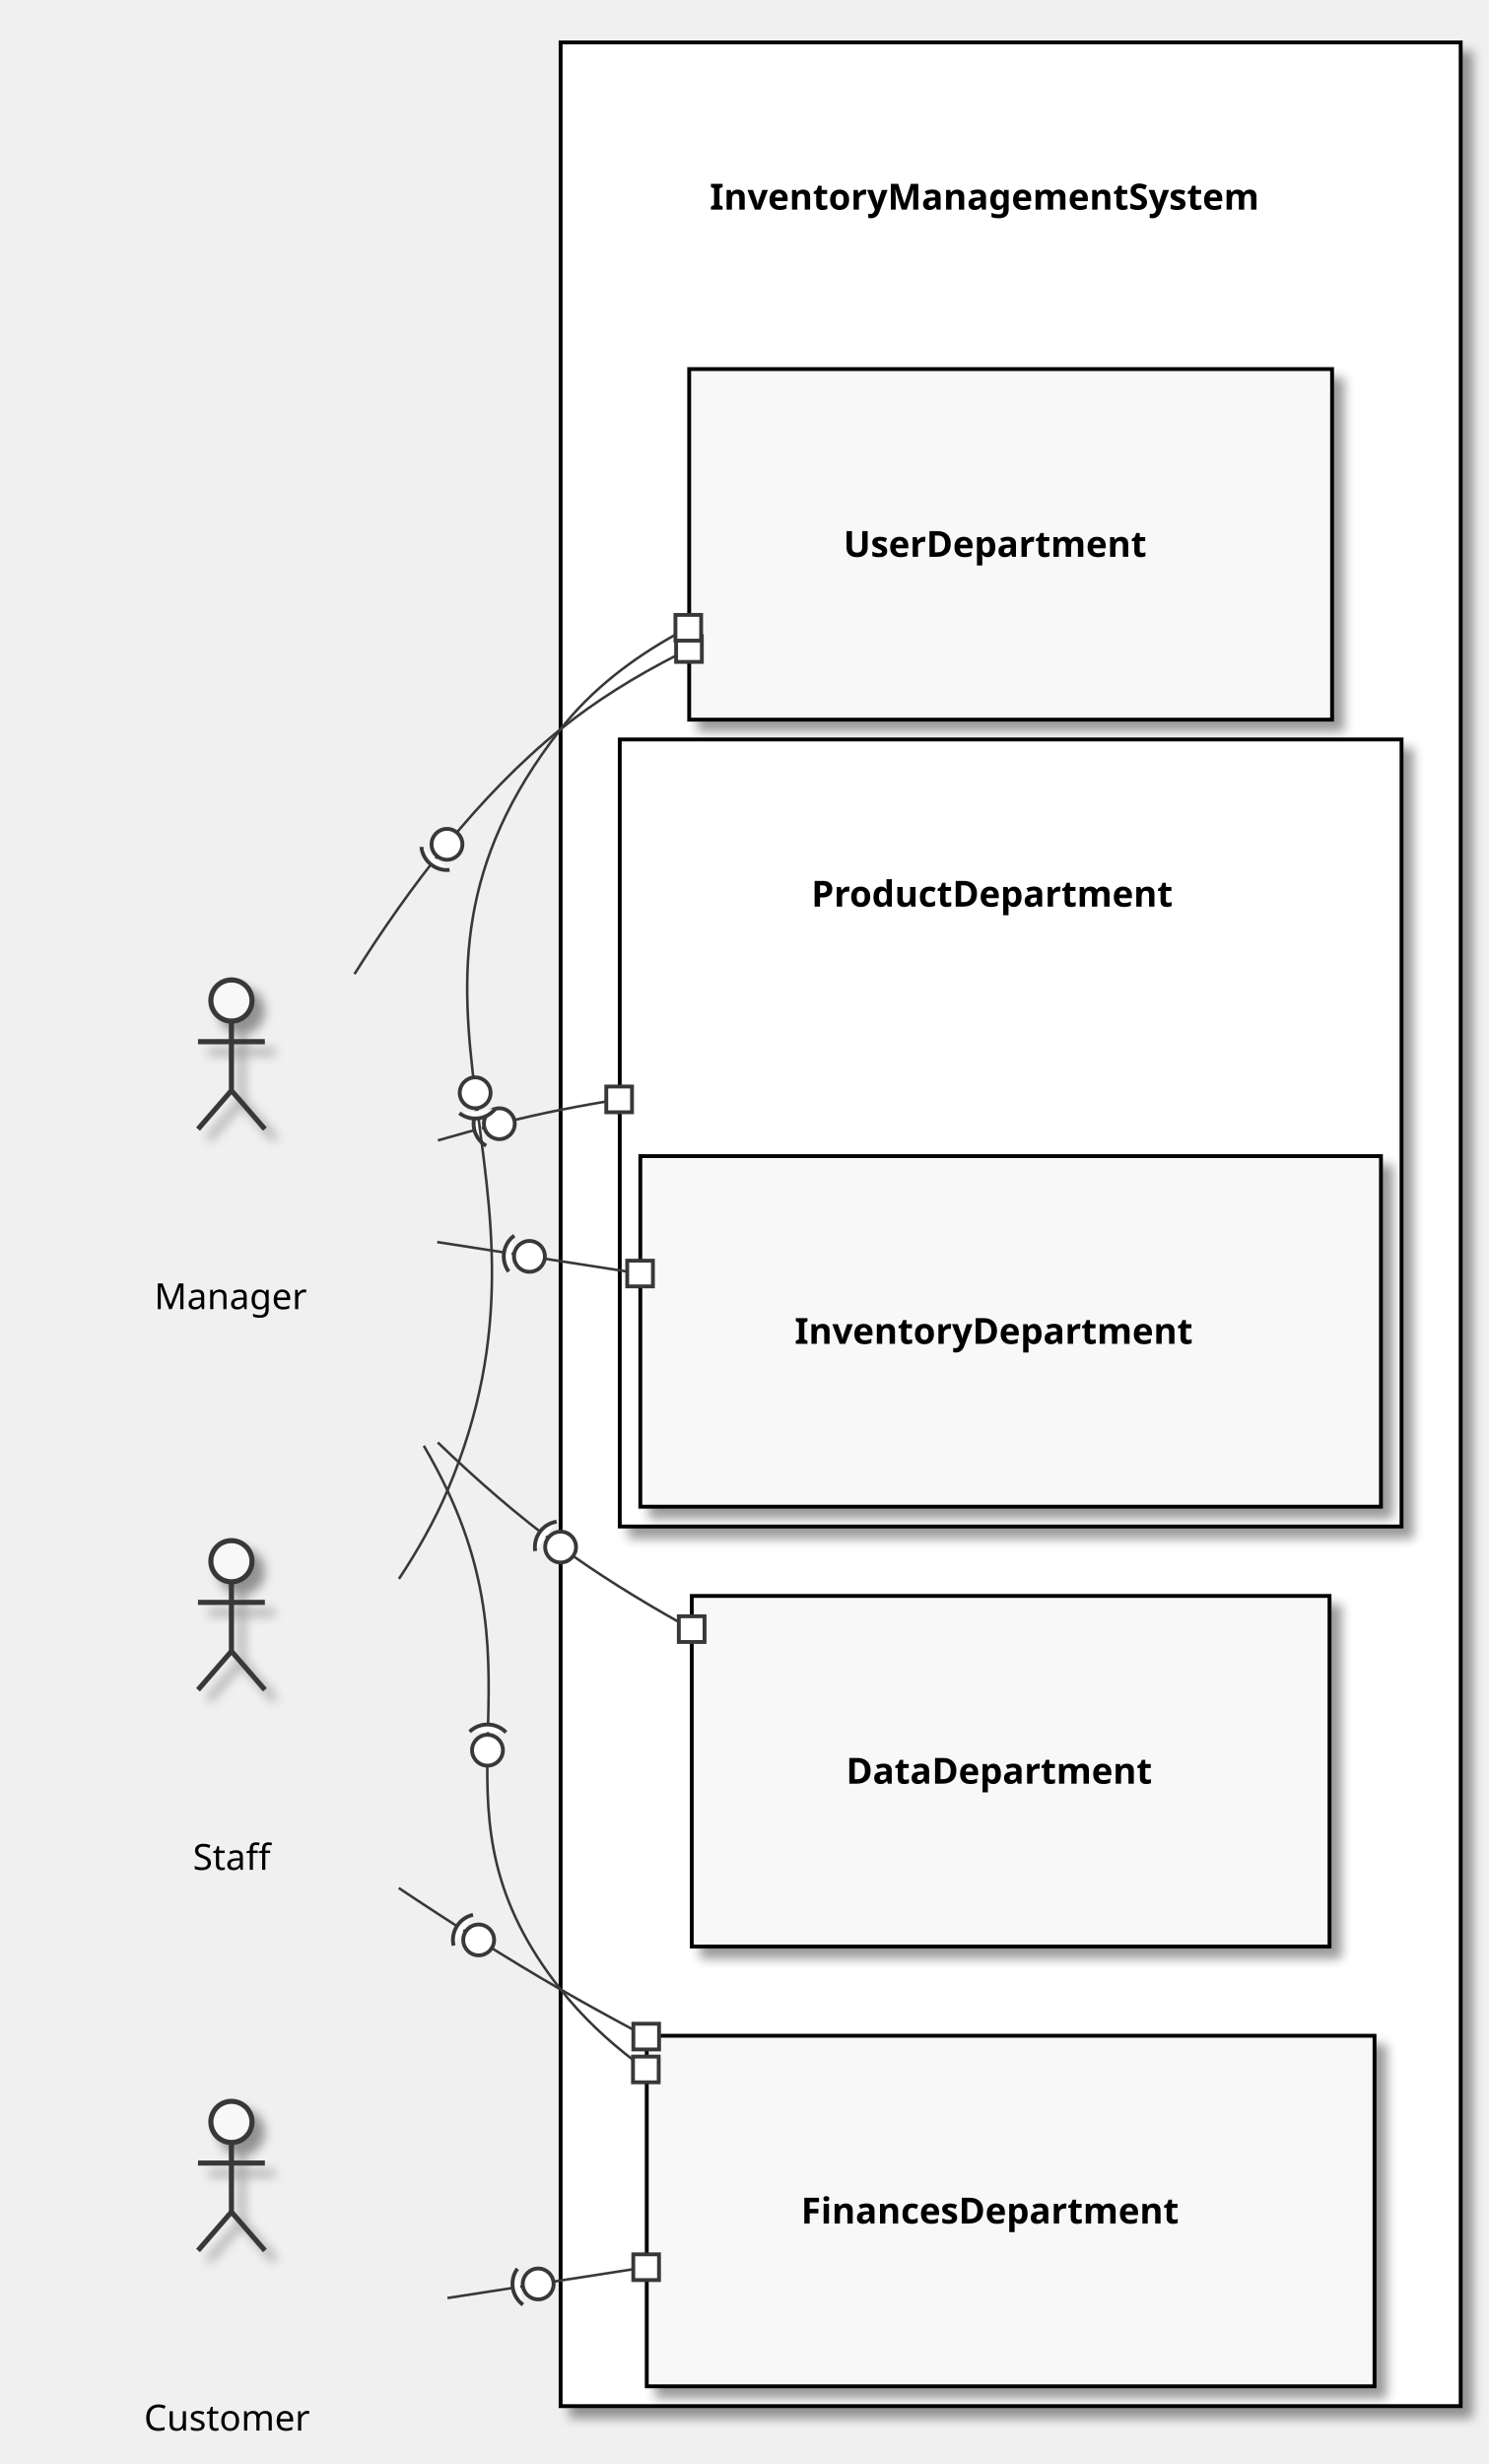
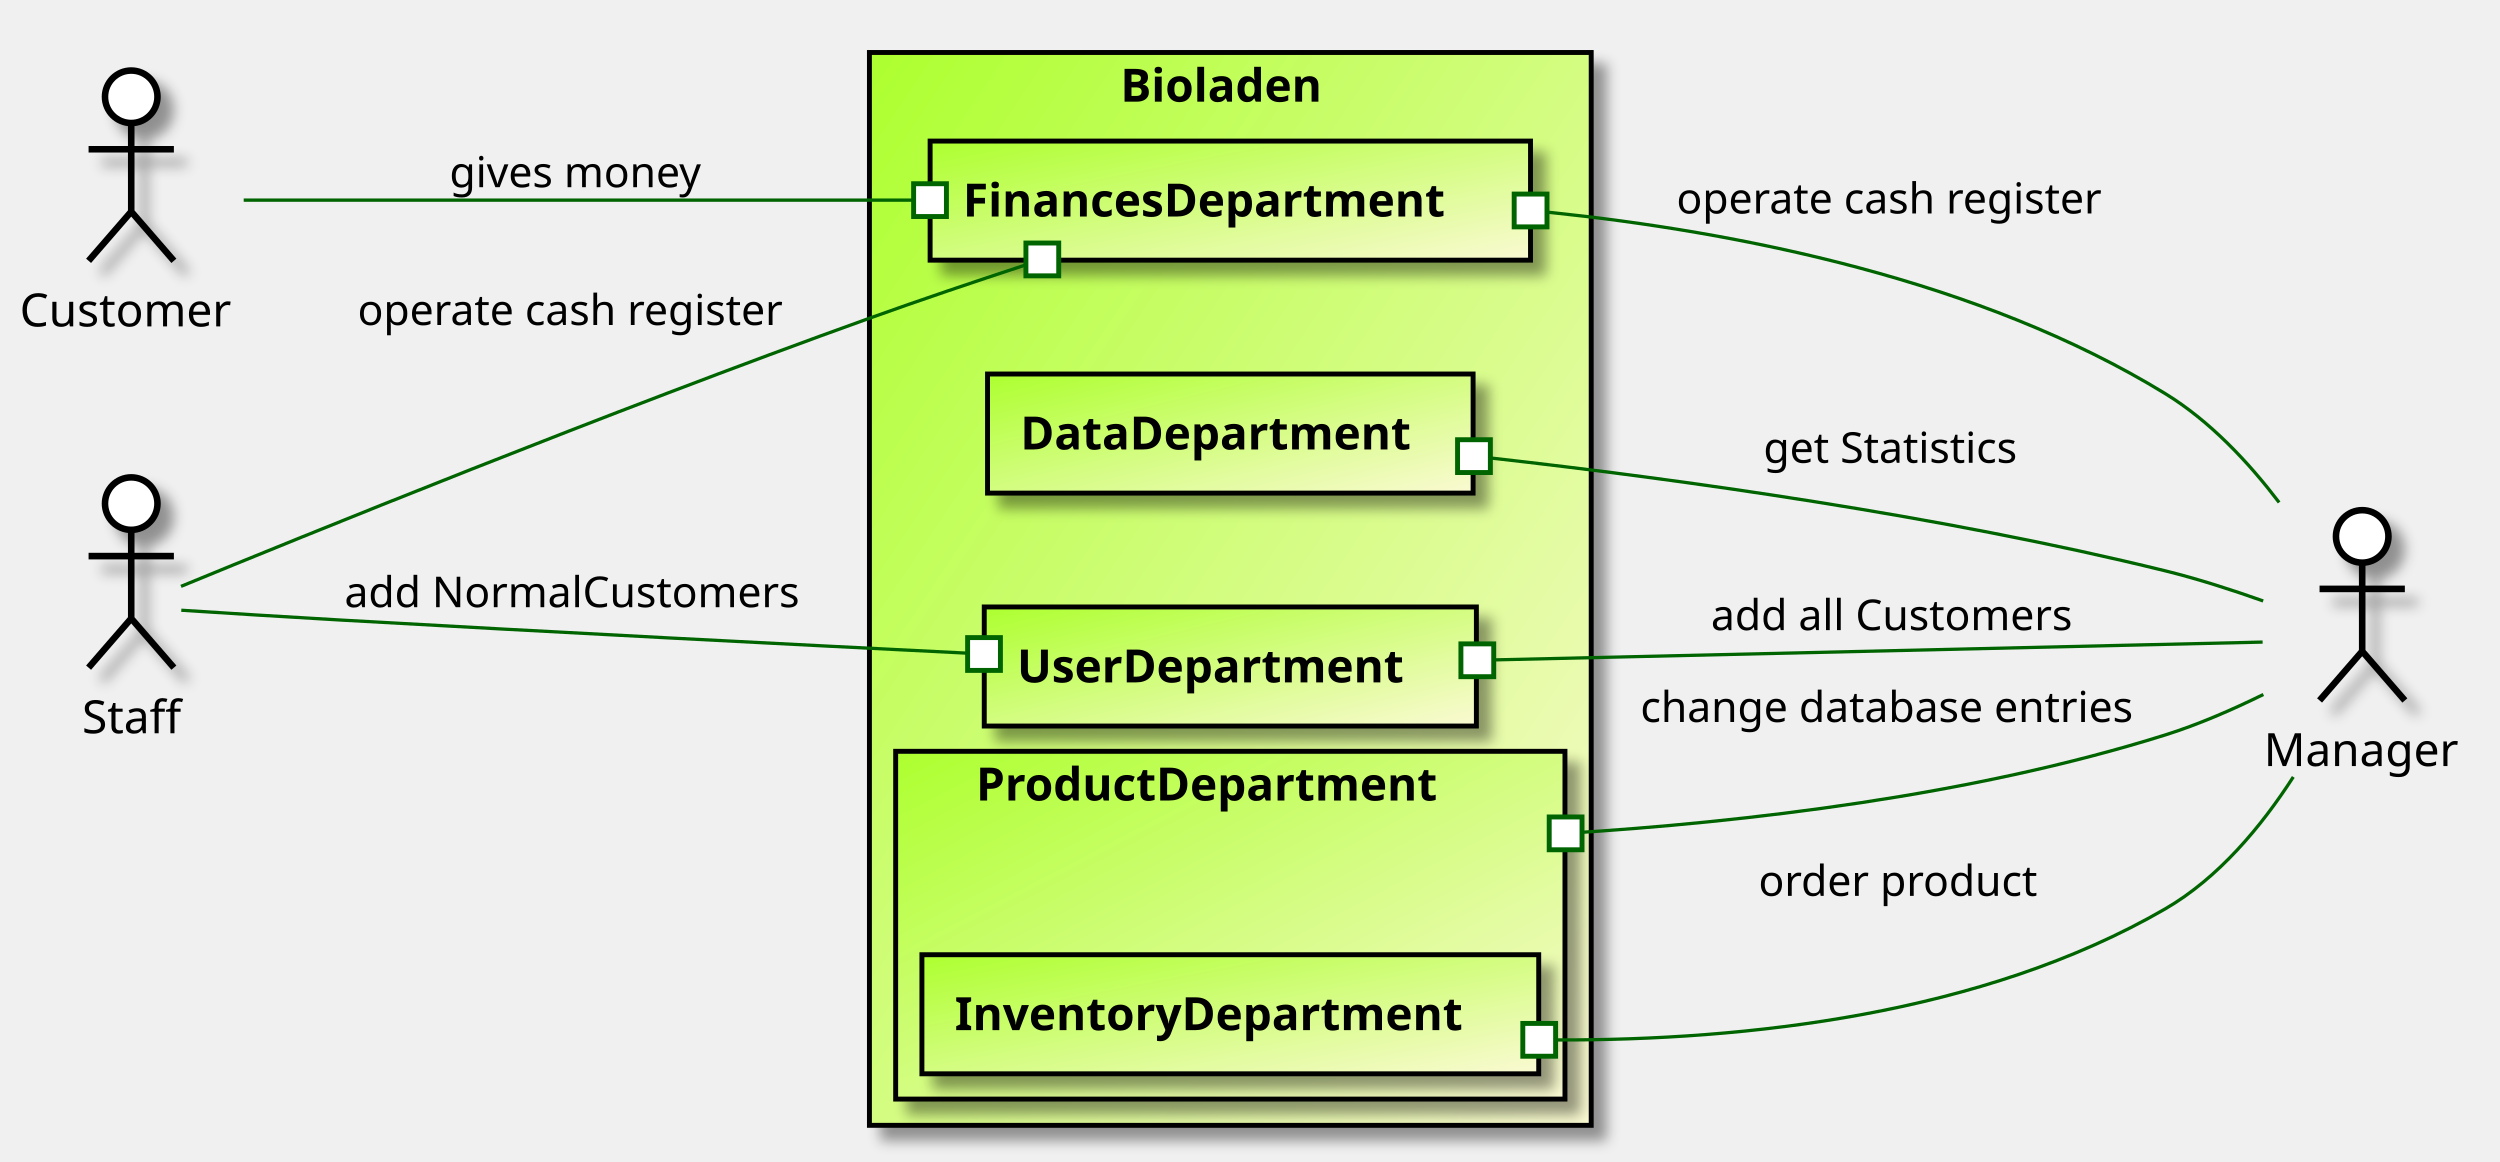
- <svg xmlns="http://www.w3.org/2000/svg" contentScriptType="application/ecmascript" contentStyleType="text/css" height="958px" preserveAspectRatio="none" style="width:579px;height:958px;" version="1.1" viewBox="0 0 579 958" width="579px" zoomAndPan="magnify">
+ <svg xmlns="http://www.w3.org/2000/svg" contentScriptType="application/ecmascript" contentStyleType="text/css" height="354px" preserveAspectRatio="none" style="width:762px;height:354px;" version="1.1" viewBox="0 0 762 354" width="762px" zoomAndPan="magnify">
  <defs>
-     <filter height="300%" id="fdm6msanbddi1" width="300%" x="-1" y="-1">
+     <linearGradient id="g1ox4fohzz5jaq0" x1="0%" x2="100%" y1="0%" y2="100%">
+       <stop offset="0%" stop-color="#ADFF2F" />
+       <stop offset="100%" stop-color="#FAFAD2" />
+     </linearGradient>
+     <filter height="300%" id="f1ox4fohzz5jaq" width="300%" x="-1" y="-1">
      <feGaussianBlur result="blurOut" stdDeviation="2.0" />
      <feColorMatrix in="blurOut" result="blurOut2" type="matrix" values="0 0 0 0 0 0 0 0 0 0 0 0 0 0 0 0 0 0 .4 0" />
      <feOffset dx="4.0" dy="4.0" in="blurOut2" result="blurOut3" />
      <feBlend in="SourceGraphic" in2="blurOut3" mode="normal" />
    </filter>
  </defs>
  <g>
-     <rect fill="#FFFFFF" filter="url(#fdm6msanbddi1)" height="919" style="stroke: #000000; stroke-width: 1.5;" width="350" x="218" y="16.5" />
-     <text fill="#000000" font-family="sans-serif" font-size="14" font-weight="bold" lengthAdjust="spacingAndGlyphs" textLength="234" x="276" y="81.495">InventoryManagementSystem</text>
-     <rect fill="#FFFFFF" filter="url(#fdm6msanbddi1)" height="306" style="stroke: #000000; stroke-width: 1.5;" width="304" x="241" y="287.5" />
-     <text fill="#000000" font-family="sans-serif" font-size="14" font-weight="bold" lengthAdjust="spacingAndGlyphs" textLength="155" x="315.5" y="352.495">ProductDepartment</text>
-     <rect fill="#F8F8F8" filter="url(#fdm6msanbddi1)" height="136.297" style="stroke: #000000; stroke-width: 1.5;" width="283" x="251.5" y="791.5" />
-     <text fill="#000000" font-family="sans-serif" font-size="14" font-weight="bold" lengthAdjust="spacingAndGlyphs" textLength="163" x="311.5" y="864.495">FinancesDepartment</text>
-     <rect fill="#F8F8F8" filter="url(#fdm6msanbddi1)" height="136.297" style="stroke: #000000; stroke-width: 1.5;" width="248" x="269" y="620.5" />
-     <text fill="#000000" font-family="sans-serif" font-size="14" font-weight="bold" lengthAdjust="spacingAndGlyphs" textLength="128" x="329" y="693.495">DataDepartment</text>
-     <rect fill="#F8F8F8" filter="url(#fdm6msanbddi1)" height="136.297" style="stroke: #000000; stroke-width: 1.5;" width="250" x="268" y="143.5" />
-     <text fill="#000000" font-family="sans-serif" font-size="14" font-weight="bold" lengthAdjust="spacingAndGlyphs" textLength="130" x="328" y="216.495">UserDepartment</text>
-     <rect fill="#F8F8F8" filter="url(#fdm6msanbddi1)" height="136.297" style="stroke: #000000; stroke-width: 1.5;" width="288" x="249" y="449.5" />
-     <text fill="#000000" font-family="sans-serif" font-size="14" font-weight="bold" lengthAdjust="spacingAndGlyphs" textLength="168" x="309" y="522.495">InventoryDepartment</text>
-     <ellipse cx="90" cy="607" fill="#F8F8F8" filter="url(#fdm6msanbddi1)" rx="8" ry="8" style="stroke: #383838; stroke-width: 2.0;" />
-     <path d="M90,615 L90,642 M77,623 L103,623 M90,642 L77,657 M90,642 L103,657 " fill="none" filter="url(#fdm6msanbddi1)" style="stroke: #383838; stroke-width: 2.0;" />
-     <text fill="#000000" font-family="sans-serif" font-size="14" lengthAdjust="spacingAndGlyphs" textLength="30" x="75" y="726.995">Staff</text>
-     <ellipse cx="90" cy="389" fill="#F8F8F8" filter="url(#fdm6msanbddi1)" rx="8" ry="8" style="stroke: #383838; stroke-width: 2.0;" />
-     <path d="M90,397 L90,424 M77,405 L103,405 M90,424 L77,439 M90,424 L103,439 " fill="none" filter="url(#fdm6msanbddi1)" style="stroke: #383838; stroke-width: 2.0;" />
-     <text fill="#000000" font-family="sans-serif" font-size="14" lengthAdjust="spacingAndGlyphs" textLength="60" x="60" y="508.995">Manager</text>
-     <ellipse cx="90" cy="825" fill="#F8F8F8" filter="url(#fdm6msanbddi1)" rx="8" ry="8" style="stroke: #383838; stroke-width: 2.0;" />
-     <path d="M90,833 L90,860 M77,841 L103,841 M90,860 L77,875 M90,860 L103,875 " fill="none" filter="url(#fdm6msanbddi1)" style="stroke: #383838; stroke-width: 2.0;" />
-     <text fill="#000000" font-family="sans-serif" font-size="14" lengthAdjust="spacingAndGlyphs" textLength="68" x="56" y="944.995">Customer</text>
-     <path d="M137.851,378.716 C158.847,345.274 186.043,309.365 218,283.5 C231.655,272.448 247.241,262.871 263.355,254.636 " fill="none" id="Manager-UserDepartment" style="stroke: #383838; stroke-width: 1.0;" />
-     <rect fill="#FFFFFF" height="10" style="stroke: #383838; stroke-width: 1.5;" width="10" x="262.913" y="247.349" />
-     <path d="M163.865,329.259 A10,10 0 0 0 174.808 338.217" fill="#FFFFFF" style="stroke: #383838; stroke-width: 1.5;" />
-     <ellipse cx="173.815" cy="328.267" fill="#FFFFFF" rx="6" ry="6" style="stroke: #383838; stroke-width: 1.5;" />
-     <path d="M170.235,560.822 C185.32,575.349 201.546,589.524 218,601.5 C232.418,611.994 248.292,621.846 264.417,630.878 " fill="none" id="Manager-DataDepartment" style="stroke: #383838; stroke-width: 1.0;" />
-     <rect fill="#FFFFFF" height="10" style="stroke: #383838; stroke-width: 1.5;" width="10" x="263.971" y="628.403" />
-     <path d="M216.444,591.622 A10,10 0 0 0 208.122 603.056" fill="#FFFFFF" style="stroke: #383838; stroke-width: 1.5;" />
-     <ellipse cx="218" cy="601.5" fill="#FFFFFF" rx="6" ry="6" style="stroke: #383838; stroke-width: 1.5;" />
-     <path d="M164.801,562.107 C168.152,567.845 171.254,573.663 174,579.5 C211.643,659.498 163.199,704.12 218,773.5 C226.316,784.029 236.252,793.358 247.106,801.608 " fill="none" id="Manager-FinancesDepartment" style="stroke: #383838; stroke-width: 1.0;" />
-     <rect fill="#FFFFFF" height="10" style="stroke: #383838; stroke-width: 1.5;" width="10" x="246.145" y="799.599" />
-     <path d="M196.767,673.544 A10,10 0 0 0 182.628 673.28" fill="#FFFFFF" style="stroke: #383838; stroke-width: 1.5;" />
-     <ellipse cx="189.566" cy="680.482" fill="#FFFFFF" rx="6" ry="6" style="stroke: #383838; stroke-width: 1.5;" />
-     <path d="M170.293,443.377 C185.973,438.839 202.393,434.604 218,431.5 C222.566,430.592 227.208,429.732 231.903,428.917 C234.25,428.51 236.61,428.114 238.98,427.729 C239.572,427.633 240.166,427.537 240.759,427.442 " fill="none" id="Manager-ProductDepartment" style="stroke: #383838; stroke-width: 1.0;" />
-     <rect fill="#FFFFFF" height="10" style="stroke: #383838; stroke-width: 1.5;" width="10" x="235.759" y="422.442" />
-     <path d="M185.593,431.766 A10,10 0 0 0 189.039 445.482" fill="#FFFFFF" style="stroke: #383838; stroke-width: 1.5;" />
-     <ellipse cx="194.174" cy="436.901" fill="#FFFFFF" rx="6" ry="6" style="stroke: #383838; stroke-width: 1.5;" />
-     <path d="M170.006,482.91 C192.772,486.442 218.332,490.406 243.806,494.358 " fill="none" id="Manager-InventoryDepartment" style="stroke: #383838; stroke-width: 1.0;" />
-     <rect fill="#FFFFFF" height="10" style="stroke: #383838; stroke-width: 1.5;" width="10" x="243.899" y="490.148" />
-     <path d="M199.987,480.405 A10,10 0 0 0 197.819 494.38" fill="#FFFFFF" style="stroke: #383838; stroke-width: 1.5;" />
-     <ellipse cx="205.891" cy="488.476" fill="#FFFFFF" rx="6" ry="6" style="stroke: #383838; stroke-width: 1.5;" />
-     <path d="M155.138,613.871 C162.418,602.869 168.998,591.262 174,579.5 C226.047,457.106 136.033,388.241 218,283.5 C230.039,268.116 245.927,255.994 263.225,246.449 " fill="none" id="Staff-UserDepartment" style="stroke: #383838; stroke-width: 1.0;" />
-     <rect fill="#FFFFFF" height="10" style="stroke: #383838; stroke-width: 1.5;" width="10" x="262.652" y="239.077" />
-     <path d="M178.649,432.78 A10,10 0 0 0 192.68 431.011" fill="#FFFFFF" style="stroke: #383838; stroke-width: 1.5;" />
-     <ellipse cx="184.78" cy="424.88" fill="#FFFFFF" rx="6" ry="6" style="stroke: #383838; stroke-width: 1.5;" />
-     <path d="M155.074,734.063 C174.938,747.327 197.067,761.473 218,773.5 C227.291,778.838 236.959,784.17 246.77,789.418 " fill="none" id="Staff-FinancesDepartment" style="stroke: #383838; stroke-width: 1.0;" />
-     <rect fill="#FFFFFF" height="10" style="stroke: #383838; stroke-width: 1.5;" width="10" x="246.287" y="786.822" />
-     <path d="M183.923,744.494 A10,10 0 0 0 176.384 756.46" fill="#FFFFFF" style="stroke: #383838; stroke-width: 1.5;" />
-     <ellipse cx="186.136" cy="754.246" fill="#FFFFFF" rx="6" ry="6" style="stroke: #383838; stroke-width: 1.5;" />
-     <path d="M174,893.47 C196.494,889.981 221.484,886.105 246.303,882.255 " fill="none" id="Customer-FinancesDepartment" style="stroke: #383838; stroke-width: 1.0;" />
-     <rect fill="#FFFFFF" height="10" style="stroke: #383838; stroke-width: 1.5;" width="10" x="246.263" y="876.486" />
-     <path d="M201.209,882.094 A10,10 0 0 0 203.376 896.069" fill="#FFFFFF" style="stroke: #383838; stroke-width: 1.5;" />
-     <ellipse cx="209.28" cy="887.998" fill="#FFFFFF" rx="6" ry="6" style="stroke: #383838; stroke-width: 1.5;" />
+     <rect fill="url(#g1ox4fohzz5jaq0)" filter="url(#f1ox4fohzz5jaq)" height="327" style="stroke: #000000; stroke-width: 1.5;" width="220" x="265" y="16" />
+     <text fill="#000000" font-family="sans-serif" font-size="14" font-weight="bold" lengthAdjust="spacingAndGlyphs" textLength="67" x="341.5" y="30.995">Bioladen</text>
+     <rect fill="url(#g1ox4fohzz5jaq0)" filter="url(#f1ox4fohzz5jaq)" height="106" style="stroke: #000000; stroke-width: 1.5;" width="204" x="273" y="229" />
+     <text fill="#000000" font-family="sans-serif" font-size="14" font-weight="bold" lengthAdjust="spacingAndGlyphs" textLength="155" x="297.5" y="243.995">ProductDepartment</text>
+     <rect fill="url(#g1ox4fohzz5jaq0)" filter="url(#f1ox4fohzz5jaq)" height="36.297" style="stroke: #000000; stroke-width: 1.5;" width="183" x="283.5" y="43" />
+     <text fill="#000000" font-family="sans-serif" font-size="14" font-weight="bold" lengthAdjust="spacingAndGlyphs" textLength="163" x="293.5" y="65.995">FinancesDepartment</text>
+     <rect fill="url(#g1ox4fohzz5jaq0)" filter="url(#f1ox4fohzz5jaq)" height="36.297" style="stroke: #000000; stroke-width: 1.5;" width="148" x="301" y="114" />
+     <text fill="#000000" font-family="sans-serif" font-size="14" font-weight="bold" lengthAdjust="spacingAndGlyphs" textLength="128" x="311" y="136.995">DataDepartment</text>
+     <rect fill="url(#g1ox4fohzz5jaq0)" filter="url(#f1ox4fohzz5jaq)" height="36.297" style="stroke: #000000; stroke-width: 1.5;" width="150" x="300" y="185" />
+     <text fill="#000000" font-family="sans-serif" font-size="14" font-weight="bold" lengthAdjust="spacingAndGlyphs" textLength="130" x="310" y="207.995">UserDepartment</text>
+     <rect fill="url(#g1ox4fohzz5jaq0)" filter="url(#f1ox4fohzz5jaq)" height="36.297" style="stroke: #000000; stroke-width: 1.5;" width="188" x="281" y="291" />
+     <text fill="#000000" font-family="sans-serif" font-size="14" font-weight="bold" lengthAdjust="spacingAndGlyphs" textLength="168" x="291" y="313.995">InventoryDepartment</text>
+     <ellipse cx="40" cy="153.5" fill="#FFFFFF" filter="url(#f1ox4fohzz5jaq)" rx="8" ry="8" style="stroke: #000000; stroke-width: 2.0;" />
+     <path d="M40,161.5 L40,188.5 M27,169.5 L53,169.5 M40,188.5 L27,203.5 M40,188.5 L53,203.5 " fill="none" filter="url(#f1ox4fohzz5jaq)" style="stroke: #000000; stroke-width: 2.0;" />
+     <text fill="#000000" font-family="sans-serif" font-size="14" lengthAdjust="spacingAndGlyphs" textLength="30" x="25" y="223.495">Staff</text>
+     <ellipse cx="720" cy="163.5" fill="#FFFFFF" filter="url(#f1ox4fohzz5jaq)" rx="8" ry="8" style="stroke: #000000; stroke-width: 2.0;" />
+     <path d="M720,171.5 L720,198.5 M707,179.5 L733,179.5 M720,198.5 L707,213.5 M720,198.5 L733,213.5 " fill="none" filter="url(#f1ox4fohzz5jaq)" style="stroke: #000000; stroke-width: 2.0;" />
+     <text fill="#000000" font-family="sans-serif" font-size="14" lengthAdjust="spacingAndGlyphs" textLength="60" x="690" y="233.495">Manager</text>
+     <ellipse cx="40" cy="29.5" fill="#FFFFFF" filter="url(#f1ox4fohzz5jaq)" rx="8" ry="8" style="stroke: #000000; stroke-width: 2.0;" />
+     <path d="M40,37.5 L40,64.5 M27,45.5 L53,45.5 M40,64.5 L27,79.5 M40,64.5 L53,79.5 " fill="none" filter="url(#f1ox4fohzz5jaq)" style="stroke: #000000; stroke-width: 2.0;" />
+     <text fill="#000000" font-family="sans-serif" font-size="14" lengthAdjust="spacingAndGlyphs" textLength="68" x="6" y="99.495">Customer</text>
+     <path d="M455.614,201.131 C530.415,199.396 637.77,196.907 689.647,195.704 " fill="none" id="UserDepartment-Manager" style="stroke: #006400; stroke-width: 1.0;" />
+     <rect fill="#FFFFFF" height="10" style="stroke: #006400; stroke-width: 1.5;" width="10" x="445.285" y="196.254" />
+     <text fill="#000000" font-family="sans-serif" font-size="13" lengthAdjust="spacingAndGlyphs" textLength="116" x="521.5" y="192.067">add all Customers</text>
+     <path d="M454.419,139.603 C512.03,146.108 591.53,157.136 660,174 C669.859,176.428 680.38,179.823 689.816,183.177 " fill="none" id="DataDepartment-Manager" style="stroke: #006400; stroke-width: 1.0;" />
+     <rect fill="#FFFFFF" height="10" style="stroke: #006400; stroke-width: 1.5;" width="10" x="444.264" y="134.026" />
+     <text fill="#000000" font-family="sans-serif" font-size="13" lengthAdjust="spacingAndGlyphs" textLength="84" x="537.5" y="141.067">get Statistics</text>
+     <path d="M471.749,64.673 C529.944,70.694 603.449,85.321 660,120 C673.504,128.281 685.248,140.744 694.679,153.146 " fill="none" id="FinancesDepartment-Manager" style="stroke: #006400; stroke-width: 1.0;" />
+     <rect fill="#FFFFFF" height="10" style="stroke: #006400; stroke-width: 1.5;" width="10" x="461.522" y="59.151" />
+     <text fill="#000000" font-family="sans-serif" font-size="13" lengthAdjust="spacingAndGlyphs" textLength="137" x="511" y="65.067">operate cash register</text>
+     <path d="M477.198,254.012 C532.392,250.593 601.099,242.507 660,224 C670.044,220.844 680.529,216.267 689.872,211.679 " fill="none" id="ProductDepartment-Manager" style="stroke: #006400; stroke-width: 1.0;" />
+     <rect fill="#FFFFFF" height="10" style="stroke: #006400; stroke-width: 1.5;" width="10" x="472.198" y="249.012" />
+     <text fill="#000000" font-family="sans-serif" font-size="13" lengthAdjust="spacingAndGlyphs" textLength="159" x="500" y="220.067">change database entries</text>
+     <path d="M474.341,316.974 C532.116,317.134 604.287,309.305 660,277 C676.176,267.621 689.243,251.95 699.003,236.806 " fill="none" id="InventoryDepartment-Manager" style="stroke: #006400; stroke-width: 1.0;" />
+     <rect fill="#FFFFFF" height="10" style="stroke: #006400; stroke-width: 1.5;" width="10" x="464.15" y="311.938" />
+     <text fill="#000000" font-family="sans-serif" font-size="13" lengthAdjust="spacingAndGlyphs" textLength="87" x="536" y="273.067">order product</text>
+     <path d="M55.256,186 C68.221,186.839 87.328,188.048 104,189 C168.133,192.661 240.828,196.393 294.77,199.083 " fill="none" id="Staff-UserDepartment" style="stroke: #006400; stroke-width: 1.0;" />
+     <rect fill="#FFFFFF" height="10" style="stroke: #006400; stroke-width: 1.5;" width="10" x="294.931" y="194.34" />
+     <text fill="#000000" font-family="sans-serif" font-size="13" lengthAdjust="spacingAndGlyphs" textLength="145" x="105" y="185.067">add NormalCustomers</text>
+     <path d="M55.165,178.725 C91.267,163.864 185.253,125.619 265,97 C280.426,91.464 297.188,85.802 312.87,80.655 " fill="none" id="Staff-FinancesDepartment" style="stroke: #006400; stroke-width: 1.0;" />
+     <rect fill="#FFFFFF" height="10" style="stroke: #006400; stroke-width: 1.5;" width="10" x="312.699" y="74.075" />
+     <text fill="#000000" font-family="sans-serif" font-size="13" lengthAdjust="spacingAndGlyphs" textLength="137" x="109" y="99.067">operate cash register</text>
+     <path d="M74.277,61 C121.815,61 209.643,61 278.158,61 " fill="none" id="Customer-FinancesDepartment" style="stroke: #006400; stroke-width: 1.0;" />
+     <rect fill="#FFFFFF" height="10" style="stroke: #006400; stroke-width: 1.5;" width="10" x="278.472" y="56" />
+     <text fill="#000000" font-family="sans-serif" font-size="13" lengthAdjust="spacingAndGlyphs" textLength="81" x="137" y="57.067">gives money</text>
  </g>
</svg>
